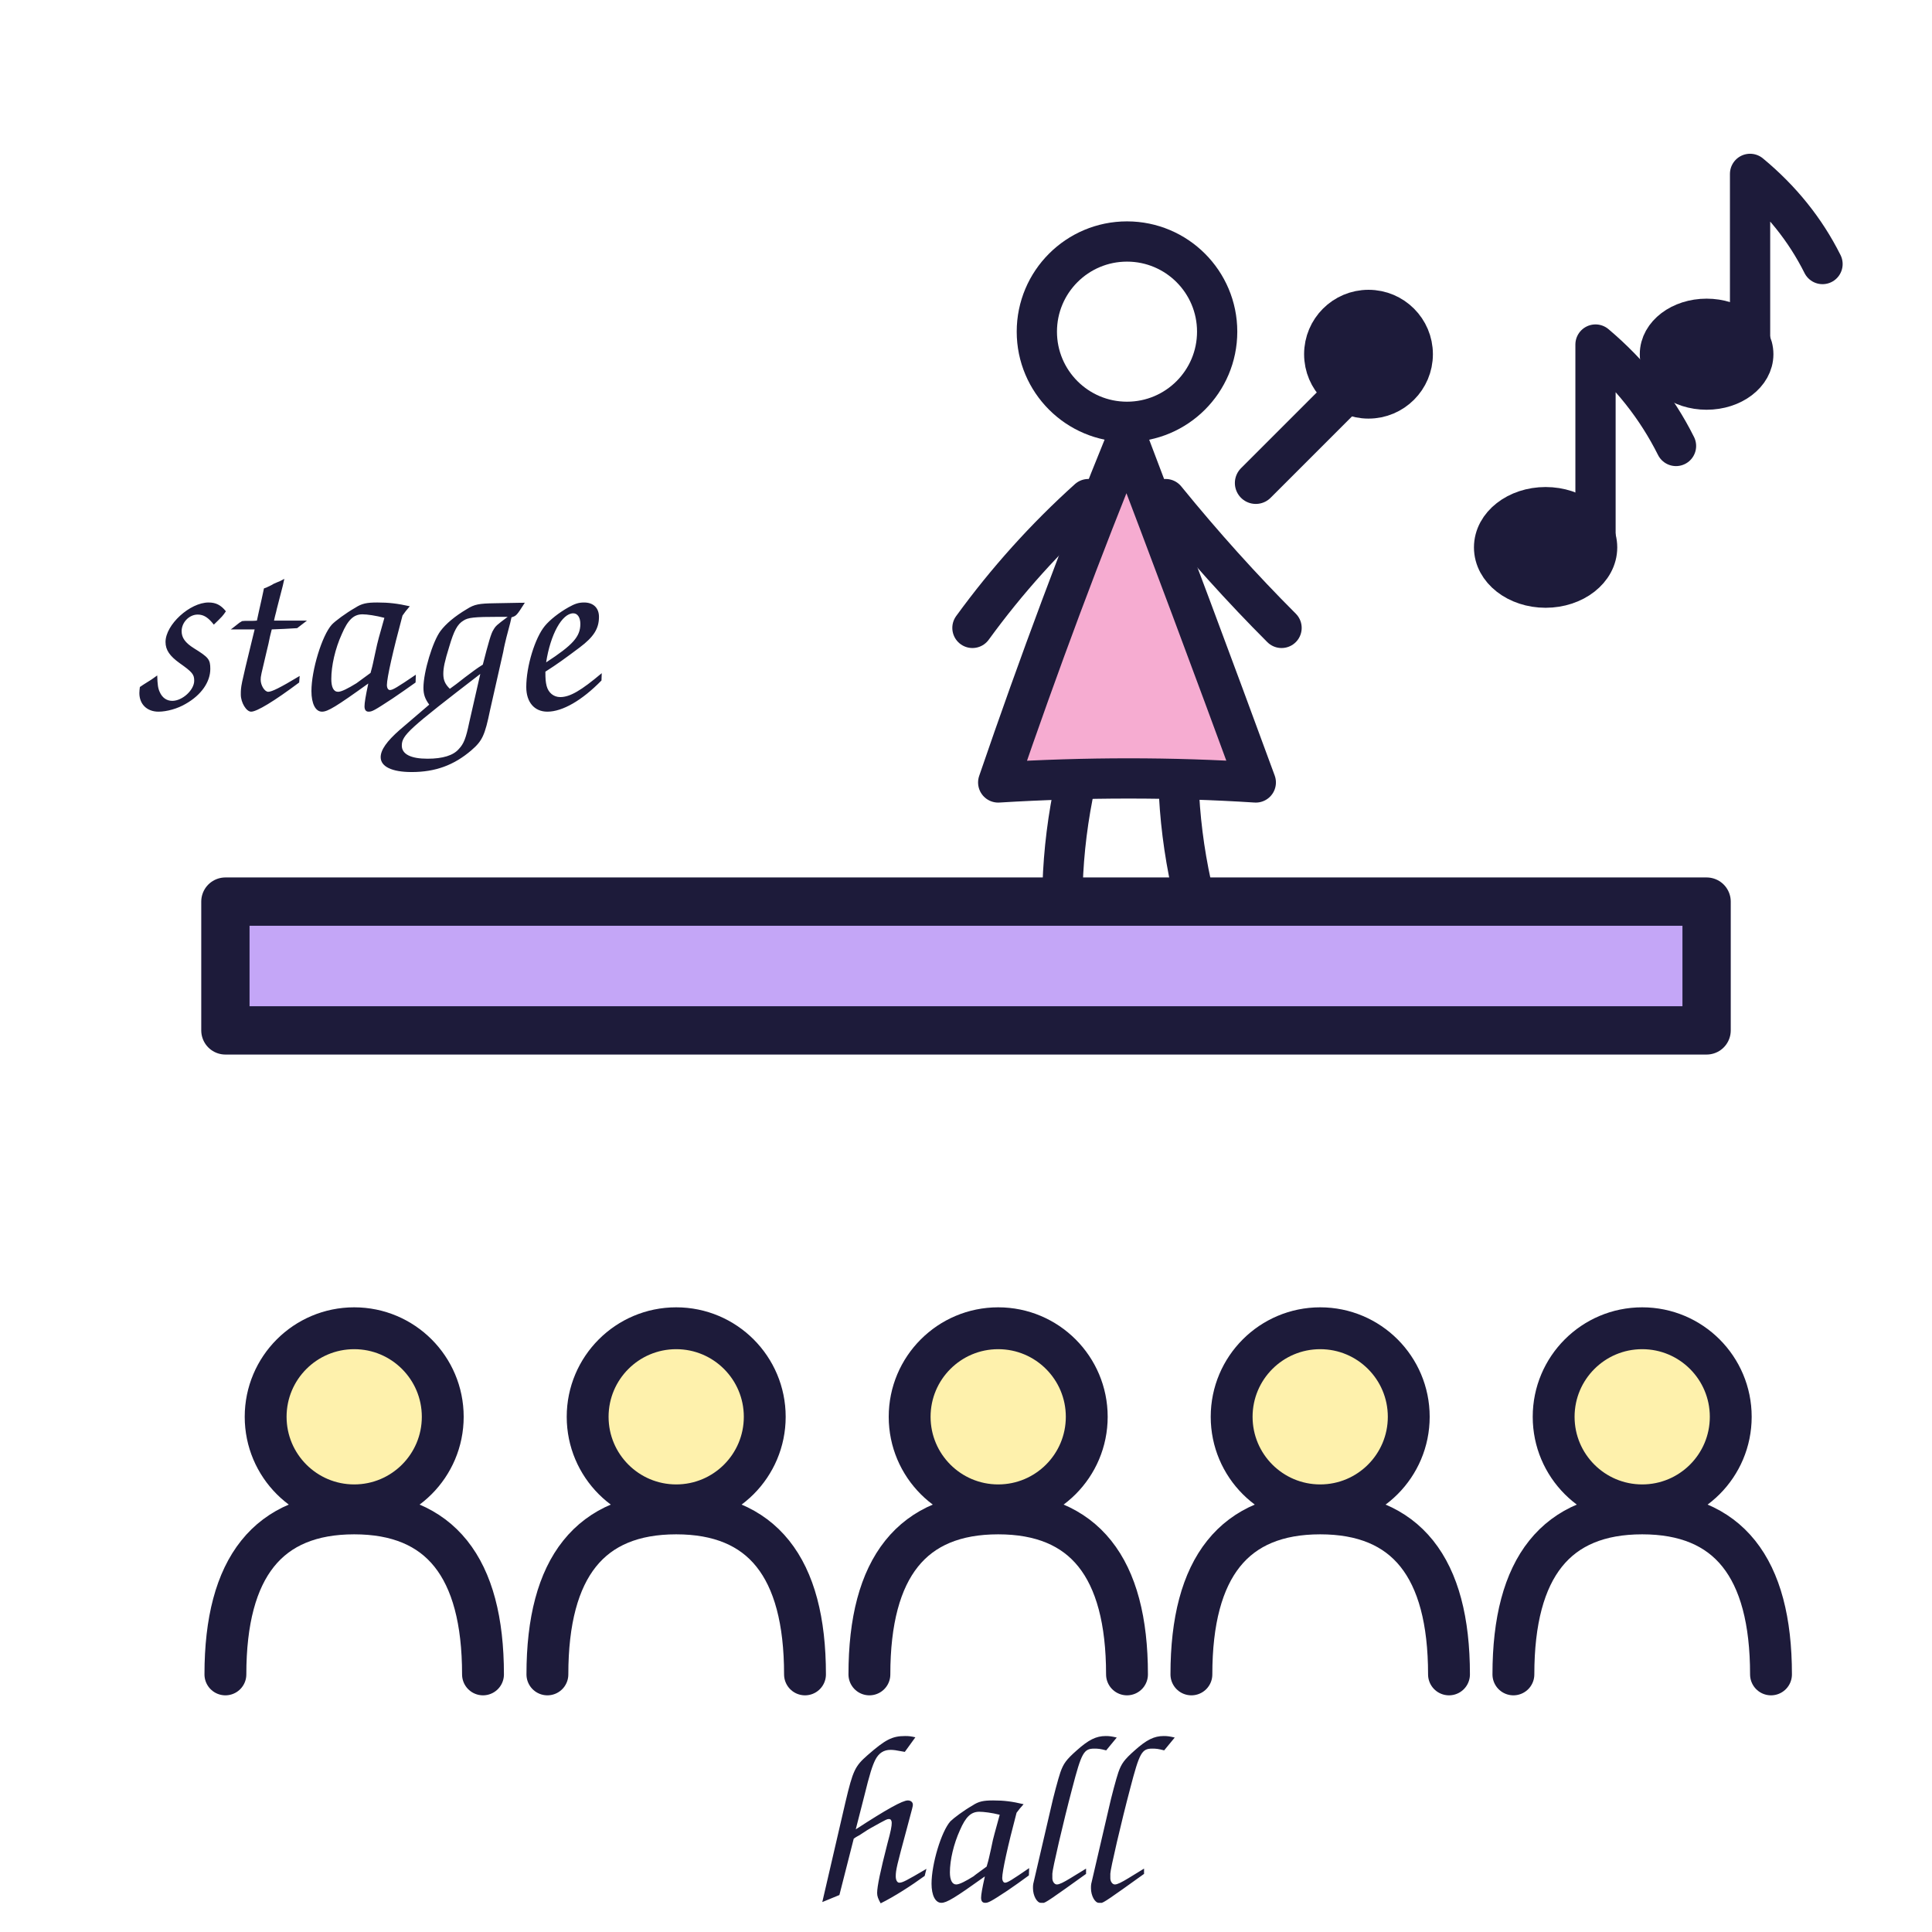
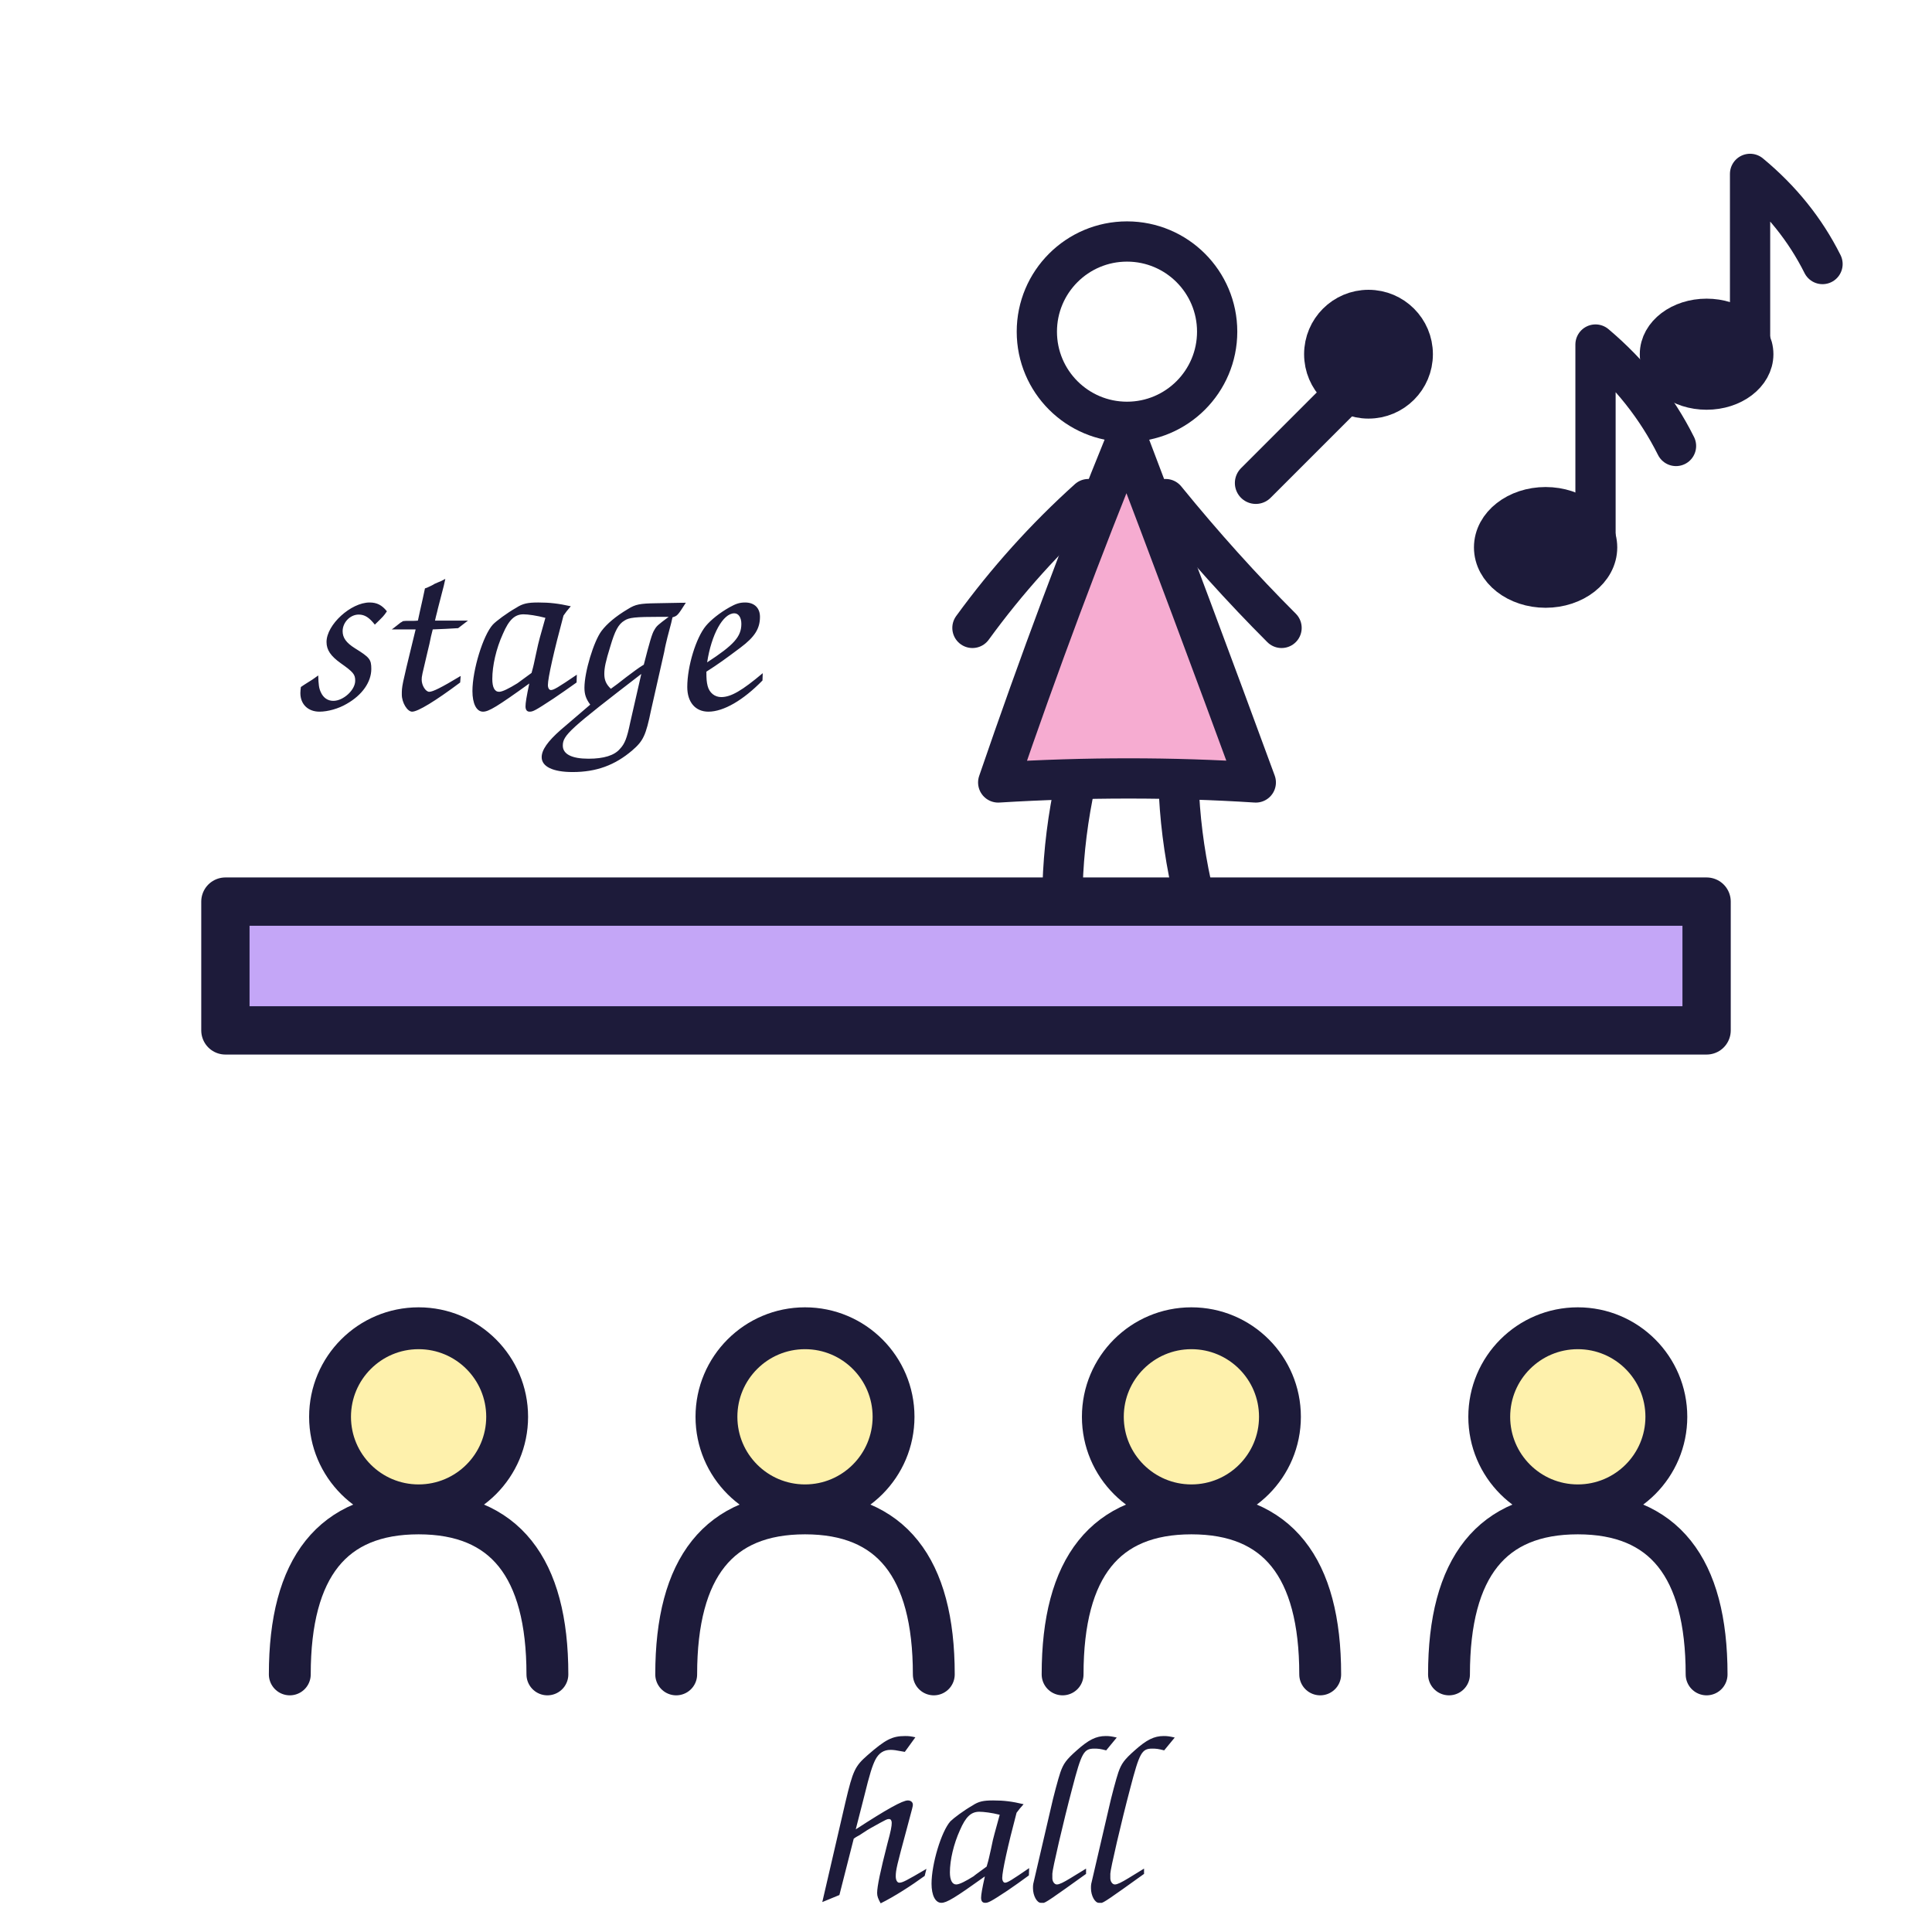
<svg xmlns="http://www.w3.org/2000/svg" viewBox="0 0 120 120" width="120" height="120" aria-label="A singer on a raised stage, and the audience sitting in the hall below">
-   <path d="M14 56L106 56L106 64L14 64Z" fill="#7c3aed" fill-opacity="0.45" stroke="#1d1b3a" stroke-width="3" stroke-linecap="round" stroke-linejoin="round" />
-   <circle cx="70" cy="20.6" r="5.6" fill="none" stroke="#1d1b3a" stroke-width="2.5" stroke-linecap="round" stroke-linejoin="round" />
-   <path d="M70 27.2Q65.8 37.5 62 48.6Q70.2 48.1 78 48.6Q74 37.7 70 27.2Z" fill="#ec4899" fill-opacity="0.45" stroke="#1d1b3a" stroke-width="2.5" stroke-linecap="round" stroke-linejoin="round" />
-   <path d="M66.8 48.6Q66.1 51.8 66 55" fill="none" stroke="#1d1b3a" stroke-width="2.5" stroke-linecap="round" stroke-linejoin="round" />
-   <path d="M73.2 48.6Q73.3 51.8 74 55" fill="none" stroke="#1d1b3a" stroke-width="2.5" stroke-linecap="round" stroke-linejoin="round" />
-   <path d="M67.6 31Q63.6 34.6 60.4 39" fill="none" stroke="#1d1b3a" stroke-width="2.5" stroke-linecap="round" stroke-linejoin="round" />
-   <path d="M72.4 31Q75.9 35.3 79.6 39" fill="none" stroke="#1d1b3a" stroke-width="2.5" stroke-linecap="round" stroke-linejoin="round" />
-   <path d="M78 30L84 24" fill="none" stroke="#1d1b3a" stroke-width="2.6" stroke-linecap="round" stroke-linejoin="round" />
-   <circle cx="85" cy="22" r="2.8" fill="#1d1b3a" fill-opacity="1" stroke="#1d1b3a" stroke-width="2.4" stroke-linecap="round" stroke-linejoin="round" />
-   <g data-anim="bob" data-origin="96 30">
-     <ellipse cx="96" cy="34" rx="3.2" ry="2.5" fill="#1d1b3a" fill-opacity="1" stroke="#1d1b3a" stroke-width="2.5" stroke-linecap="round" stroke-linejoin="round" />
-     <path d="M99.1 34L99.1 21.4Q102.3 24.1 104.1 27.7" fill="none" stroke="#1d1b3a" stroke-width="2.5" stroke-linecap="round" stroke-linejoin="round" />
-     <ellipse cx="106" cy="22" rx="2.9" ry="2.2" fill="#1d1b3a" fill-opacity="1" stroke="#1d1b3a" stroke-width="2.5" stroke-linecap="round" stroke-linejoin="round" />
-     <path d="M108.7 22L108.7 10.8Q111.6 13.2 113.2 16.4" fill="none" stroke="#1d1b3a" stroke-width="2.5" stroke-linecap="round" stroke-linejoin="round" />
+   <g data-part="stage">
+     <path d="M14 56L106 56L106 64L14 64Z" fill="#7c3aed" fill-opacity="0.45" stroke="#1d1b3a" stroke-width="3" stroke-linecap="round" stroke-linejoin="round" />
+     <text x="18" y="44" font-family="Caveat, cursive" font-size="16" fill="#1d1b3a" text-anchor="start">stage</text>
  </g>
-   <text x="8" y="44" font-family="Caveat, cursive" font-size="16" fill="#1d1b3a" text-anchor="start">stage</text>
-   <path d="M14 104Q14 94 22 94Q30 94 30 104" fill="none" stroke="#1d1b3a" stroke-width="2.6" stroke-linecap="round" stroke-linejoin="round" />
-   <circle cx="22" cy="88" r="5.5" fill="#fde047" fill-opacity="0.45" stroke="#1d1b3a" stroke-width="2.6" stroke-linecap="round" stroke-linejoin="round" />
-   <path d="M34 104Q34 94 42 94Q50 94 50 104" fill="none" stroke="#1d1b3a" stroke-width="2.6" stroke-linecap="round" stroke-linejoin="round" />
-   <circle cx="42" cy="88" r="5.5" fill="#fde047" fill-opacity="0.45" stroke="#1d1b3a" stroke-width="2.6" stroke-linecap="round" stroke-linejoin="round" />
-   <path d="M54 104Q54 94 62 94Q70 94 70 104" fill="none" stroke="#1d1b3a" stroke-width="2.6" stroke-linecap="round" stroke-linejoin="round" />
-   <circle cx="62" cy="88" r="5.5" fill="#fde047" fill-opacity="0.45" stroke="#1d1b3a" stroke-width="2.6" stroke-linecap="round" stroke-linejoin="round" />
-   <path d="M74 104Q74 94 82 94Q90 94 90 104" fill="none" stroke="#1d1b3a" stroke-width="2.6" stroke-linecap="round" stroke-linejoin="round" />
-   <circle cx="82" cy="88" r="5.5" fill="#fde047" fill-opacity="0.45" stroke="#1d1b3a" stroke-width="2.6" stroke-linecap="round" stroke-linejoin="round" />
-   <path d="M94 104Q94 94 102 94Q110 94 110 104" fill="none" stroke="#1d1b3a" stroke-width="2.6" stroke-linecap="round" stroke-linejoin="round" />
-   <circle cx="102" cy="88" r="5.5" fill="#fde047" fill-opacity="0.45" stroke="#1d1b3a" stroke-width="2.6" stroke-linecap="round" stroke-linejoin="round" />
-   <text x="60" y="118" font-family="Caveat, cursive" font-size="15" fill="#1d1b3a" text-anchor="middle">hall</text>
+   <g data-part="artiste">
+     <circle cx="70" cy="20.6" r="5.6" fill="none" stroke="#1d1b3a" stroke-width="2.5" stroke-linecap="round" stroke-linejoin="round" />
+     <path d="M70 27.2Q65.8 37.5 62 48.6Q70.2 48.1 78 48.6Q74 37.7 70 27.2Z" fill="#ec4899" fill-opacity="0.45" stroke="#1d1b3a" stroke-width="2.5" stroke-linecap="round" stroke-linejoin="round" />
+     <path d="M66.8 48.6Q66.1 51.8 66 55" fill="none" stroke="#1d1b3a" stroke-width="2.5" stroke-linecap="round" stroke-linejoin="round" />
+     <path d="M73.2 48.6Q73.3 51.8 74 55" fill="none" stroke="#1d1b3a" stroke-width="2.5" stroke-linecap="round" stroke-linejoin="round" />
+     <path d="M67.6 31Q63.6 34.6 60.4 39" fill="none" stroke="#1d1b3a" stroke-width="2.5" stroke-linecap="round" stroke-linejoin="round" />
+     <path d="M72.4 31Q75.9 35.3 79.6 39" fill="none" stroke="#1d1b3a" stroke-width="2.5" stroke-linecap="round" stroke-linejoin="round" />
+     <path d="M78 30L84 24" fill="none" stroke="#1d1b3a" stroke-width="2.6" stroke-linecap="round" stroke-linejoin="round" />
+     <circle cx="85" cy="22" r="2.8" fill="#1d1b3a" fill-opacity="1" stroke="#1d1b3a" stroke-width="2.4" stroke-linecap="round" stroke-linejoin="round" />
+   </g>
+   <g data-part="notes">
+     <g data-anim="bob" data-origin="96 30">
+       <ellipse cx="96" cy="34" rx="3.2" ry="2.5" fill="#1d1b3a" fill-opacity="1" stroke="#1d1b3a" stroke-width="2.5" stroke-linecap="round" stroke-linejoin="round" />
+       <path d="M99.1 34L99.1 21.4Q102.3 24.1 104.1 27.7" fill="none" stroke="#1d1b3a" stroke-width="2.5" stroke-linecap="round" stroke-linejoin="round" />
+       <ellipse cx="106" cy="22" rx="2.9" ry="2.2" fill="#1d1b3a" fill-opacity="1" stroke="#1d1b3a" stroke-width="2.5" stroke-linecap="round" stroke-linejoin="round" />
+       <path d="M108.7 22L108.7 10.8Q111.6 13.2 113.2 16.4" fill="none" stroke="#1d1b3a" stroke-width="2.5" stroke-linecap="round" stroke-linejoin="round" />
+     </g>
+   </g>
+   <g data-part="hall">
+     <path d="M18 104Q18 94 26 94Q34 94 34 104" fill="none" stroke="#1d1b3a" stroke-width="2.6" stroke-linecap="round" stroke-linejoin="round" />
+     <circle cx="26" cy="88" r="5.5" fill="#fde047" fill-opacity="0.45" stroke="#1d1b3a" stroke-width="2.6" stroke-linecap="round" stroke-linejoin="round" />
+     <path d="M42 104Q42 94 50 94Q58 94 58 104" fill="none" stroke="#1d1b3a" stroke-width="2.6" stroke-linecap="round" stroke-linejoin="round" />
+     <circle cx="50" cy="88" r="5.5" fill="#fde047" fill-opacity="0.45" stroke="#1d1b3a" stroke-width="2.6" stroke-linecap="round" stroke-linejoin="round" />
+     <path d="M66 104Q66 94 74 94Q82 94 82 104" fill="none" stroke="#1d1b3a" stroke-width="2.6" stroke-linecap="round" stroke-linejoin="round" />
+     <circle cx="74" cy="88" r="5.5" fill="#fde047" fill-opacity="0.45" stroke="#1d1b3a" stroke-width="2.6" stroke-linecap="round" stroke-linejoin="round" />
+     <path d="M90 104Q90 94 98 94Q106 94 106 104" fill="none" stroke="#1d1b3a" stroke-width="2.6" stroke-linecap="round" stroke-linejoin="round" />
+     <circle cx="98" cy="88" r="5.5" fill="#fde047" fill-opacity="0.45" stroke="#1d1b3a" stroke-width="2.6" stroke-linecap="round" stroke-linejoin="round" />
+     <text x="60" y="118" font-family="Caveat, cursive" font-size="15" fill="#1d1b3a" text-anchor="middle">hall</text>
+   </g>
</svg>
